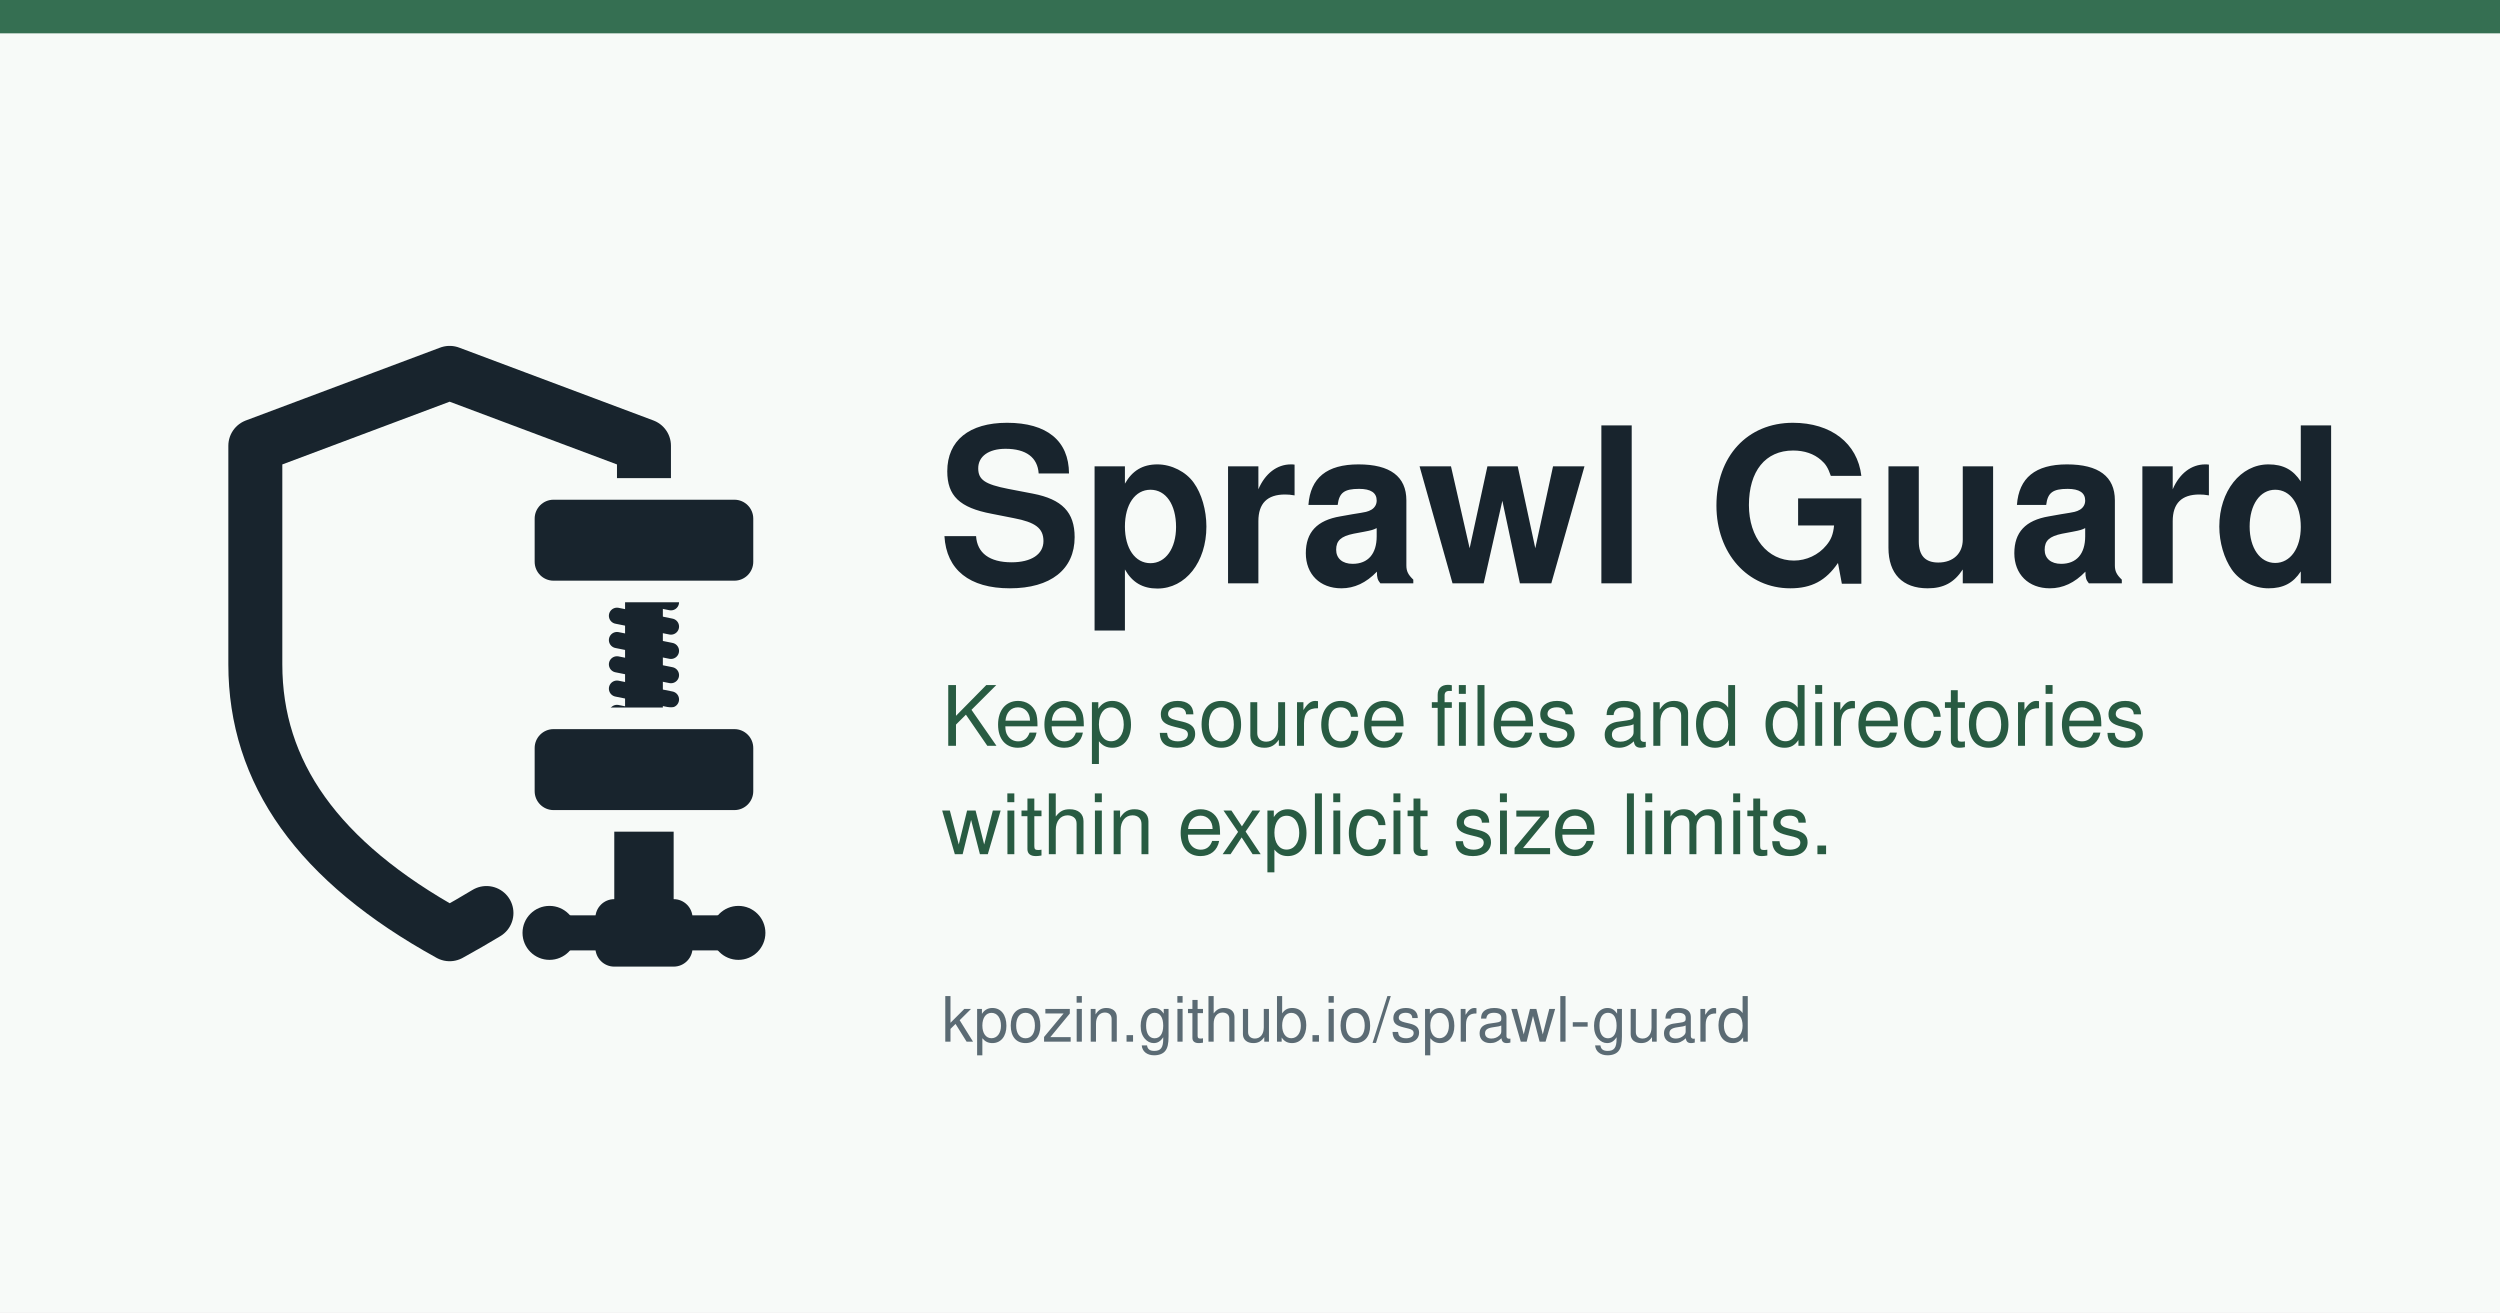
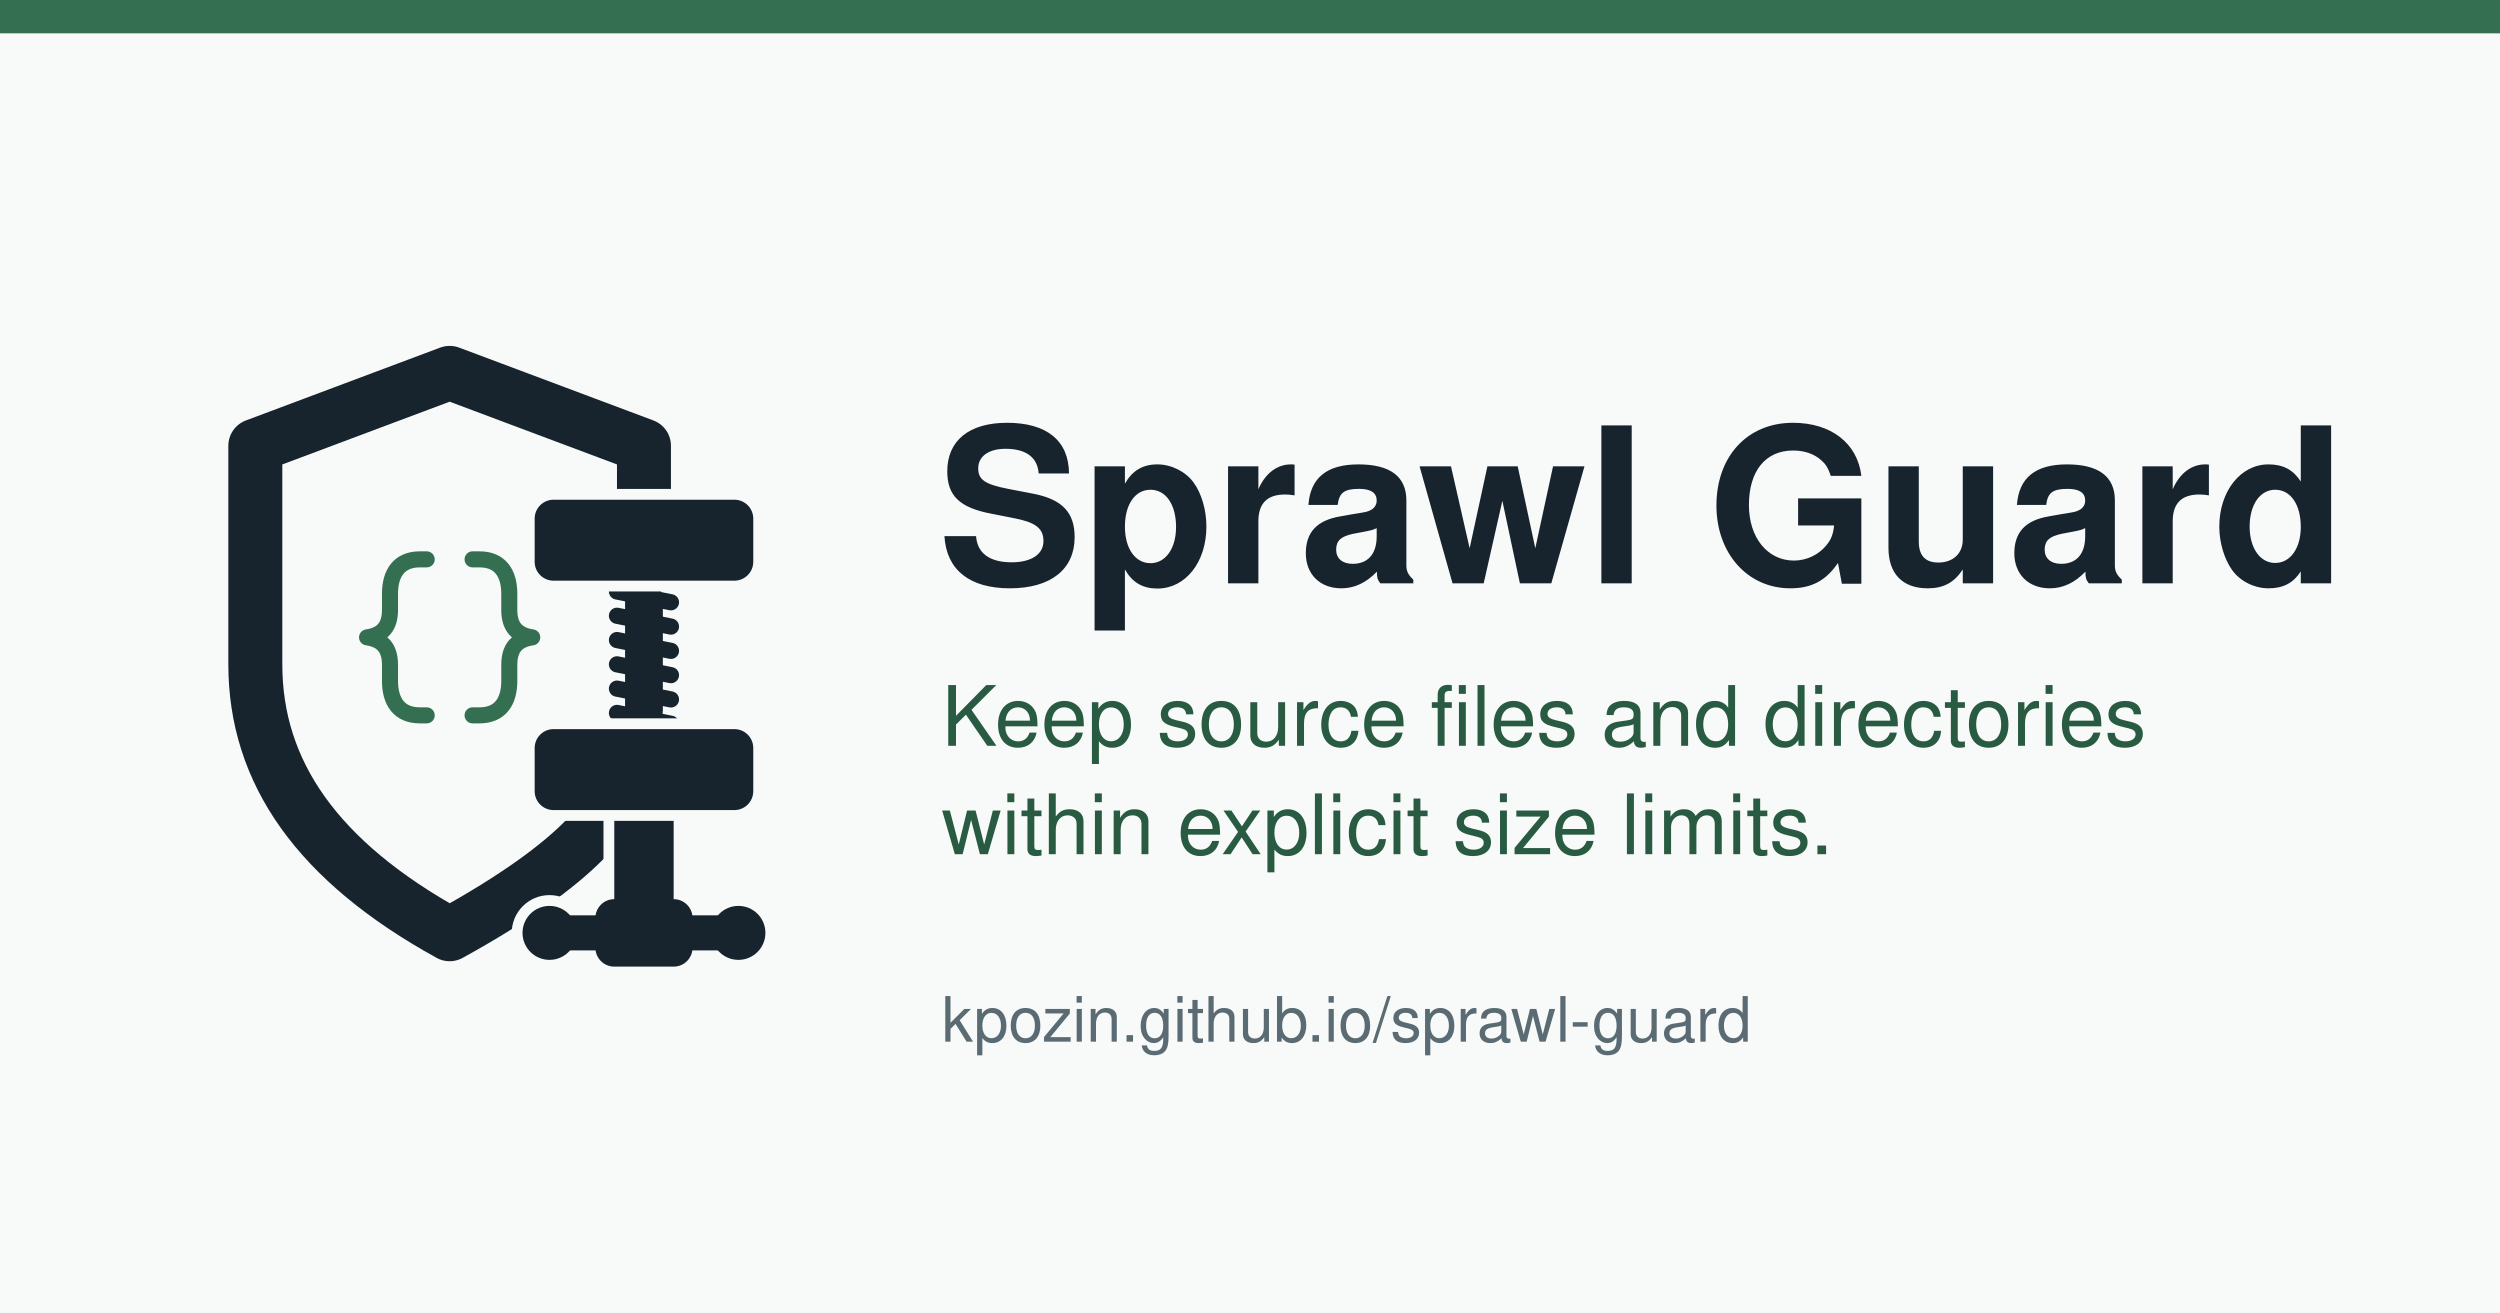
<svg xmlns="http://www.w3.org/2000/svg" viewBox="0 0 1200 630" width="1200" height="630">
  <rect width="1200" height="630" fill="#f7faf8" />
  <rect width="1200" height="16" fill="#356f52" />
  <svg id="mark" x="96" y="155" width="285" height="320" viewBox="-0.5 0 220 246" color="#18242d">
    <defs>
+       <path id="left-brace" d="M82 82h-3c-9 0-13 6-13 15v7c0 7-3 11-10 12 7 1 10 5 10 12v7c0 9 4 15 13 15h3" />
      <rect id="upper-jaw" x="123.5" y="65" width="81" height="30" rx="7" />
      <rect id="lower-jaw" x="123.5" y="150" width="81" height="30" rx="7" />
      <g id="handle">
        <path d="M153 180h22v41h-22z" />
        <rect x="146" y="213" width="36" height="25" rx="7" />
        <rect x="129" y="219" width="70" height="13" rx="6.5" />
        <circle cx="129" cy="225.5" r="10" />
        <circle cx="199" cy="225.5" r="10" />
      </g>
      <mask id="shield-behind-clamp" maskUnits="userSpaceOnUse">
        <rect width="220" height="246" fill="white" />
-         <use href="#upper-jaw" fill="black" stroke="black" stroke-linecap="round" stroke-linejoin="round" stroke-width="16" />
-         <use href="#lower-jaw" fill="black" stroke="black" stroke-linecap="round" stroke-linejoin="round" stroke-width="16" />
+         <use href="#upper-jaw" fill="black" stroke="black" stroke-linecap="round" stroke-linejoin="round" stroke-width="8" />
+         <use href="#lower-jaw" fill="black" stroke="black" stroke-linecap="round" stroke-linejoin="round" stroke-width="8" />
+         <use href="#handle" fill="black" stroke="black" stroke-linecap="round" stroke-linejoin="round" stroke-width="8" />
      </mask>
      <mask id="screw-behind-jaws" maskUnits="userSpaceOnUse">
        <rect width="220" height="246" fill="white" />
-         <use href="#upper-jaw" fill="black" stroke="black" stroke-linecap="round" stroke-linejoin="round" stroke-width="16" />
-         <use href="#lower-jaw" fill="black" stroke="black" stroke-linecap="round" stroke-linejoin="round" stroke-width="16" />
+         <use href="#upper-jaw" fill="black" stroke="black" stroke-linecap="round" stroke-linejoin="round" stroke-width="8" />
+         <use href="#lower-jaw" fill="black" stroke="black" stroke-linecap="round" stroke-linejoin="round" stroke-width="8" />
      </mask>
    </defs>
-     <path d="M164 65V45L92 18 20 45v81c0 40 23 73 72 100 4.9-2.7 9.44-5.32 13.64-7.86" fill="none" mask="url(#shield-behind-clamp)" stroke="currentColor" stroke-linecap="round" stroke-linejoin="round" stroke-width="20" />
+     <path d="M164 65V45L92 18 20 45v81c0 40 23 73 72 100 49-27 62-46 62-56" fill="none" mask="url(#shield-behind-clamp)" stroke="currentColor" stroke-linecap="round" stroke-linejoin="round" stroke-width="20" />
+     <g fill="none" stroke="var(--brace-color, #356f52)" stroke-linecap="round" stroke-linejoin="round" stroke-width="7" transform="translate(92 116) scale(.85) translate(-92 -116)">
+       <use href="#left-brace" />
+       <use href="#left-brace" transform="translate(184) scale(-1 1)" />
+     </g>
    <g mask="url(#screw-behind-jaws)">
      <rect x="157" y="95" width="14" height="55" rx="7" fill="currentColor" />
      <path d="m154 99 20 4m-20 5 20 4m-20 5 20 4m-20 5 20 4m-20 5 20 4m-20 5 20 4" fill="none" stroke="currentColor" stroke-linecap="round" stroke-linejoin="round" stroke-width="6" />
      <use href="#handle" fill="currentColor" />
    </g>
    <use href="#upper-jaw" fill="currentColor" />
    <use href="#lower-jaw" fill="currentColor" />
  </svg>
  <g font-family="Helvetica Neue, Helvetica, Arial, sans-serif">
    <text x="450" y="280" font-size="104" font-weight="700" fill="#18242d">Sprawl Guard</text>
    <text x="452" y="358" font-size="40" fill="#285b42">Keep source files and directories</text>
    <text x="452" y="410" font-size="40" fill="#285b42">within explicit size limits.</text>
    <text x="452" y="500" font-size="30" fill="#5b6b74">kpozin.github.io/sprawl-guard</text>
  </g>
</svg>
